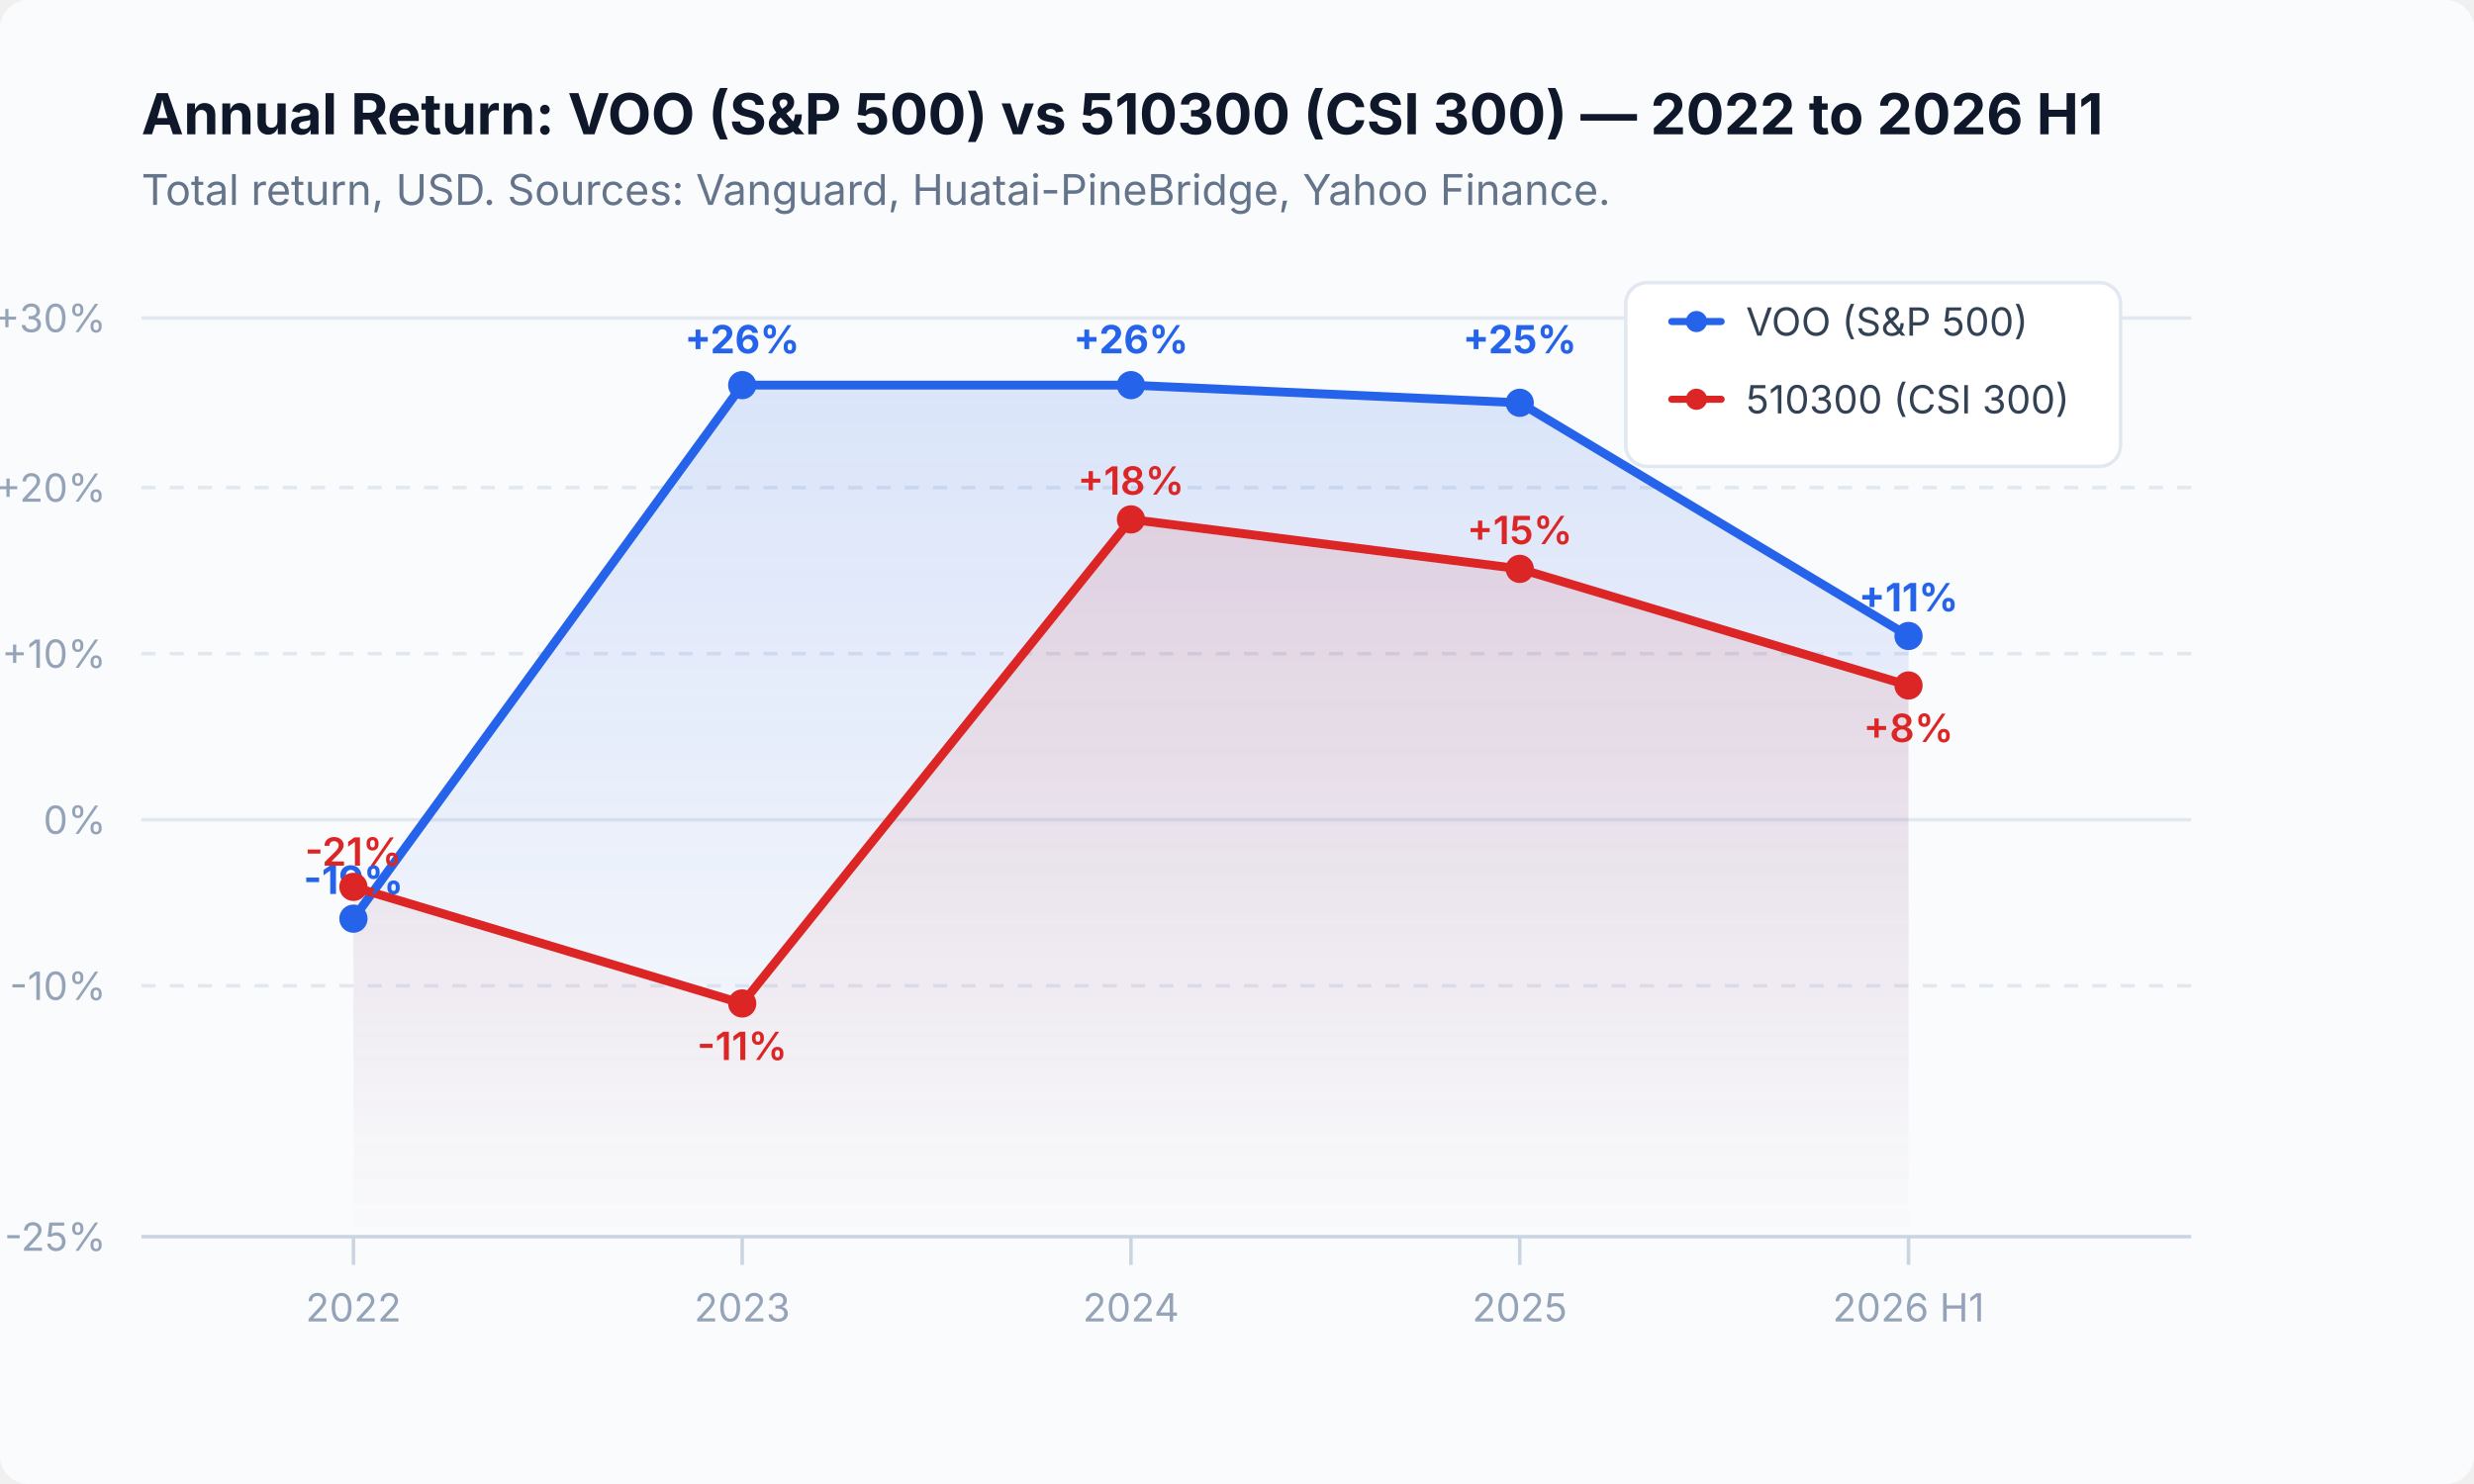
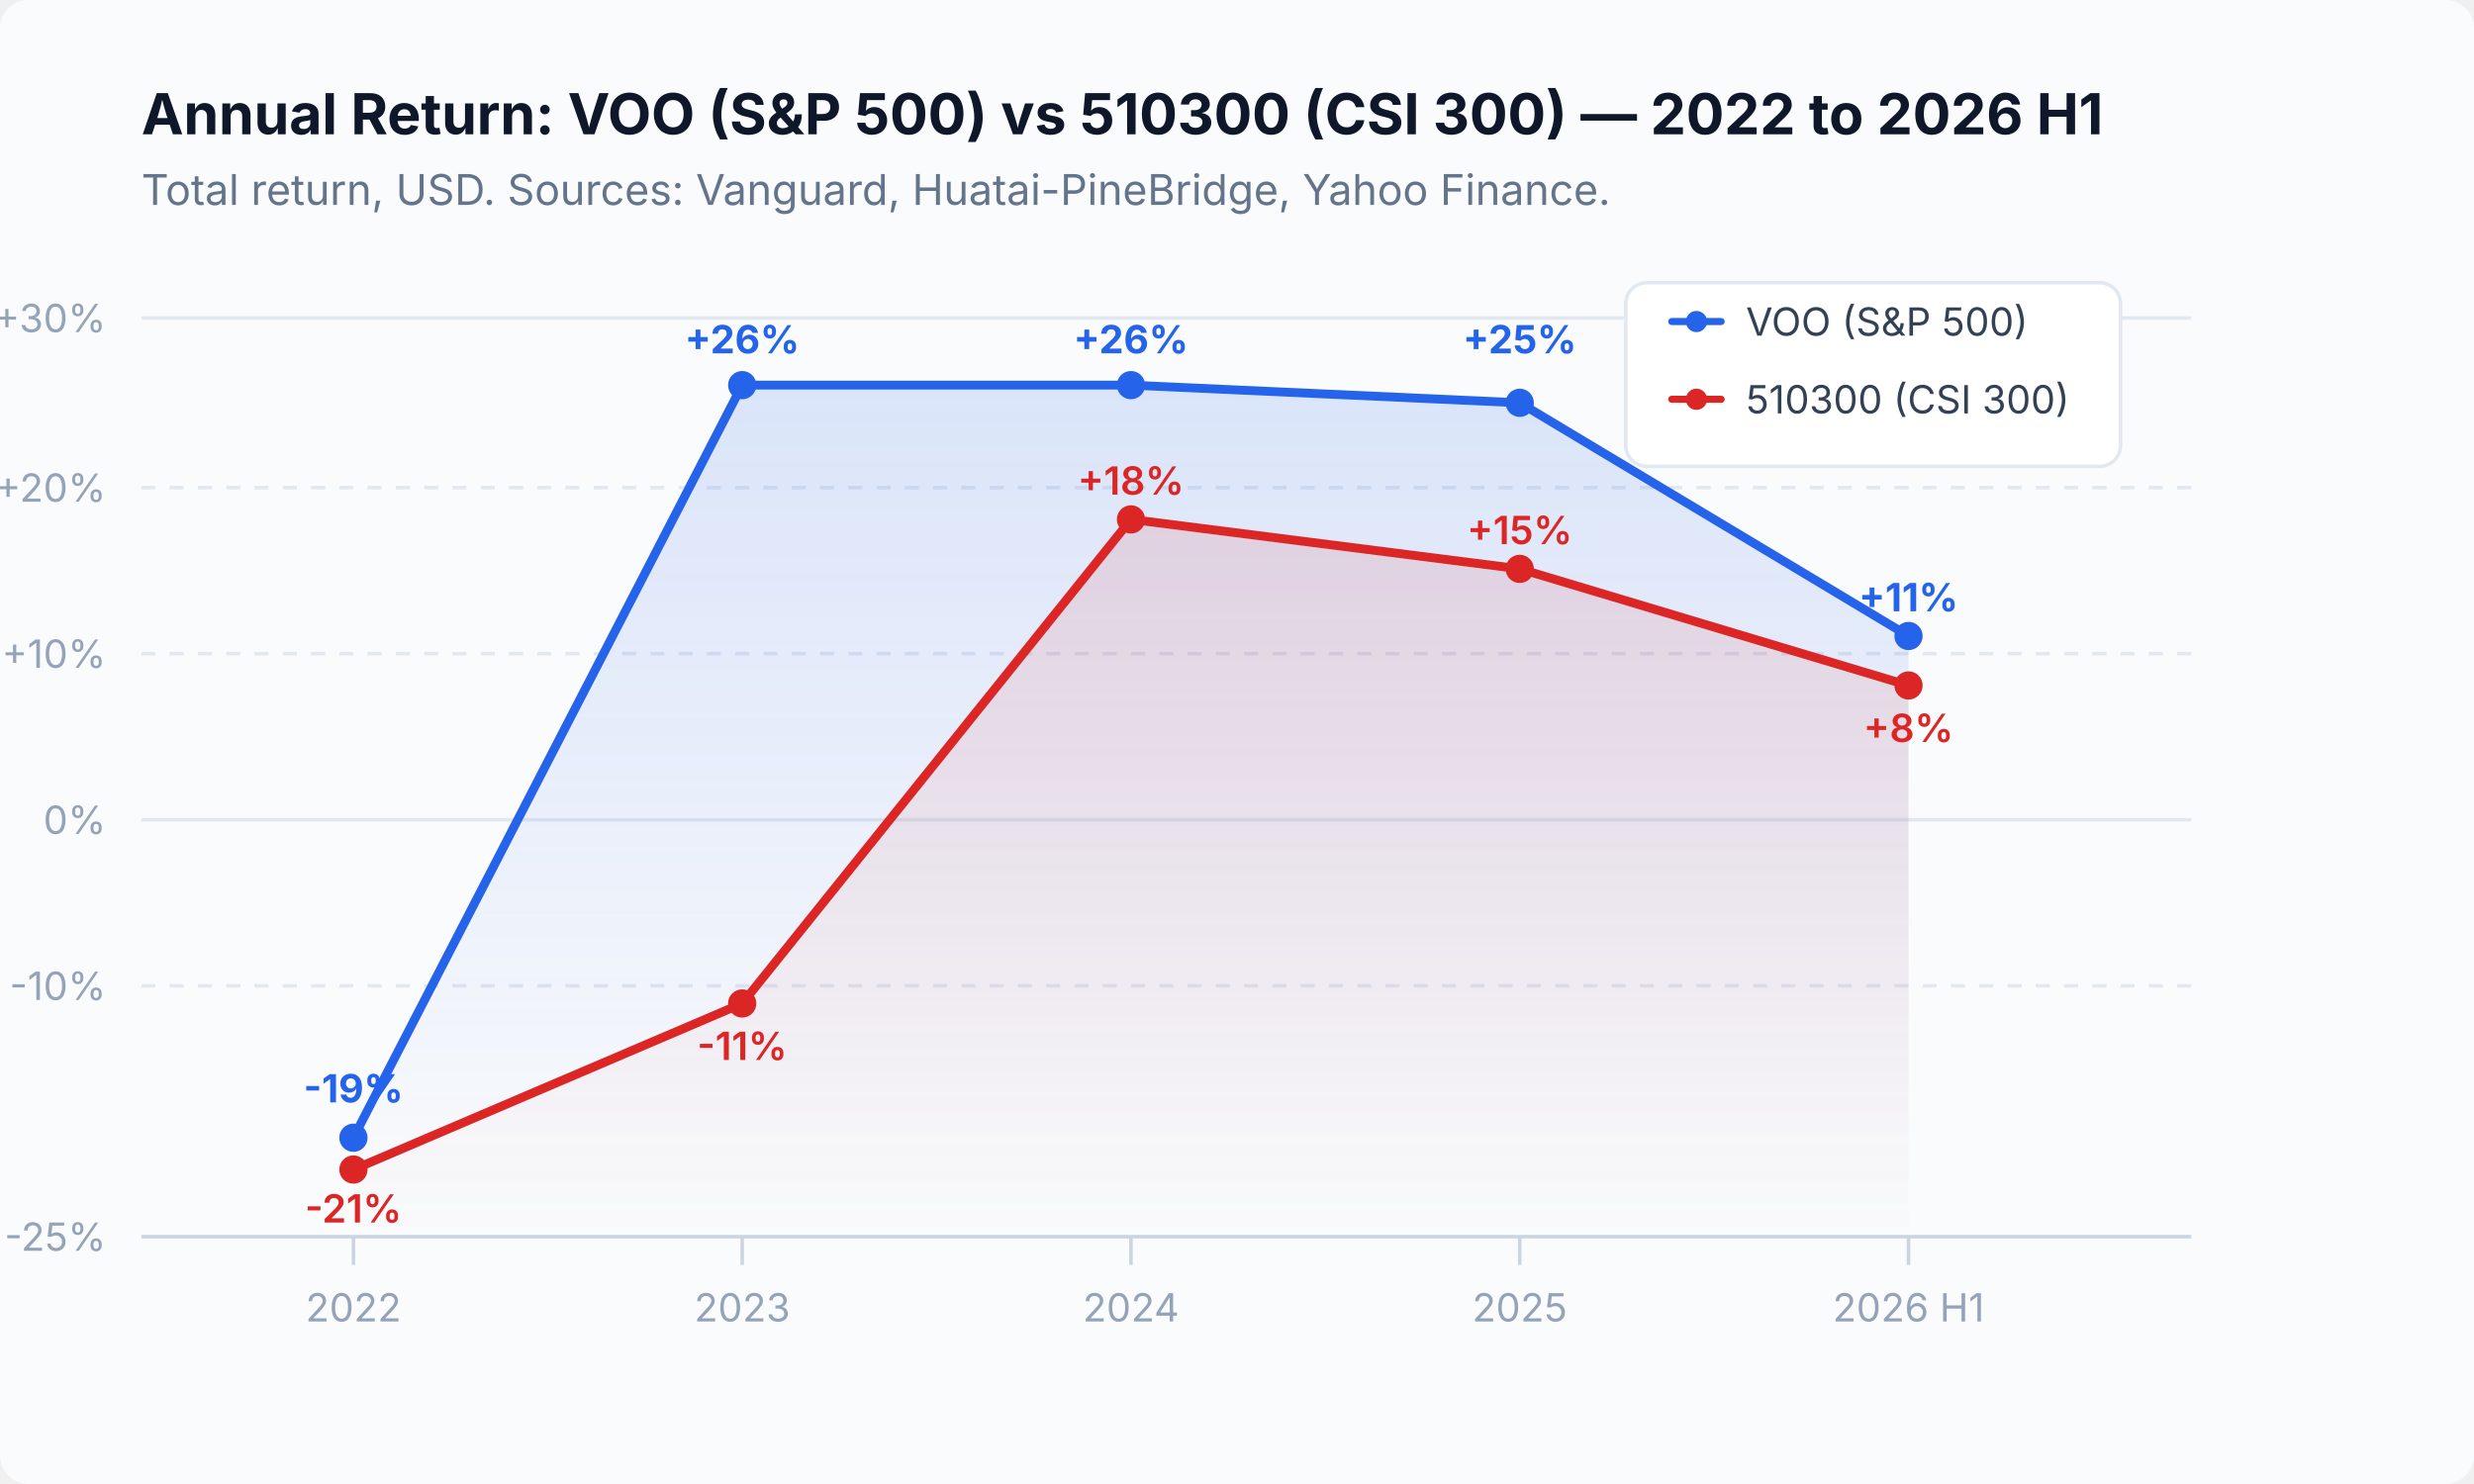
<svg xmlns="http://www.w3.org/2000/svg" viewBox="0 0 700 420" role="img" aria-labelledby="perf-title perf-desc">
  <defs>
    <linearGradient id="areaVOO" x1="0" y1="0" x2="0" y2="1">
      <stop offset="0%" stop-color="#2563eb" stop-opacity="0.15" />
      <stop offset="100%" stop-color="#2563eb" stop-opacity="0" />
    </linearGradient>
    <linearGradient id="area510300" x1="0" y1="0" x2="0" y2="1">
      <stop offset="0%" stop-color="#dc2626" stop-opacity="0.12" />
      <stop offset="100%" stop-color="#dc2626" stop-opacity="0" />
    </linearGradient>
  </defs>
  <rect width="700" height="420" fill="#fafbfc" rx="8" />
  <text x="40" y="38" font-family="-apple-system,BlinkMacSystemFont,sans-serif" font-size="16" font-weight="700" fill="#0f172a">Annual Return: VOO (S&amp;P 500) vs 510300 (CSI 300) — 2022 to 2026 H1</text>
  <text x="40" y="58" font-family="-apple-system,BlinkMacSystemFont,sans-serif" font-size="12" fill="#64748b">Total return, USD. Sources: Vanguard, Huatai-PineBridge, Yahoo Finance.</text>
  <line x1="40" y1="350" x2="620" y2="350" stroke="#cbd5e1" stroke-width="1" />
  <line x1="40" y1="279" x2="620" y2="279" stroke="#e2e8f0" stroke-width="1" stroke-dasharray="4,4" />
  <line x1="40" y1="232" x2="620" y2="232" stroke="#e2e8f0" stroke-width="1" />
  <line x1="40" y1="185" x2="620" y2="185" stroke="#e2e8f0" stroke-width="1" stroke-dasharray="4,4" />
  <line x1="40" y1="138" x2="620" y2="138" stroke="#e2e8f0" stroke-width="1" stroke-dasharray="4,4" />
  <line x1="40" y1="90" x2="620" y2="90" stroke="#e2e8f0" stroke-width="1" />
  <text x="30" y="354" font-family="-apple-system,BlinkMacSystemFont,sans-serif" font-size="11" fill="#94a3b8" text-anchor="end">-25%</text>
  <text x="30" y="283" font-family="-apple-system,BlinkMacSystemFont,sans-serif" font-size="11" fill="#94a3b8" text-anchor="end">-10%</text>
  <text x="30" y="236" font-family="-apple-system,BlinkMacSystemFont,sans-serif" font-size="11" fill="#94a3b8" text-anchor="end">0%</text>
  <text x="30" y="189" font-family="-apple-system,BlinkMacSystemFont,sans-serif" font-size="11" fill="#94a3b8" text-anchor="end">+10%</text>
  <text x="30" y="142" font-family="-apple-system,BlinkMacSystemFont,sans-serif" font-size="11" fill="#94a3b8" text-anchor="end">+20%</text>
  <text x="30" y="94" font-family="-apple-system,BlinkMacSystemFont,sans-serif" font-size="11" fill="#94a3b8" text-anchor="end">+30%</text>
  <line x1="100" y1="350" x2="100" y2="358" stroke="#cbd5e1" stroke-width="1" />
  <text x="100" y="374" font-family="-apple-system,BlinkMacSystemFont,sans-serif" font-size="11" fill="#94a3b8" text-anchor="middle">2022</text>
  <line x1="210" y1="350" x2="210" y2="358" stroke="#cbd5e1" stroke-width="1" />
  <text x="210" y="374" font-family="-apple-system,BlinkMacSystemFont,sans-serif" font-size="11" fill="#94a3b8" text-anchor="middle">2023</text>
  <line x1="320" y1="350" x2="320" y2="358" stroke="#cbd5e1" stroke-width="1" />
  <text x="320" y="374" font-family="-apple-system,BlinkMacSystemFont,sans-serif" font-size="11" fill="#94a3b8" text-anchor="middle">2024</text>
  <line x1="430" y1="350" x2="430" y2="358" stroke="#cbd5e1" stroke-width="1" />
  <text x="430" y="374" font-family="-apple-system,BlinkMacSystemFont,sans-serif" font-size="11" fill="#94a3b8" text-anchor="middle">2025</text>
  <line x1="540" y1="350" x2="540" y2="358" stroke="#cbd5e1" stroke-width="1" />
  <text x="540" y="374" font-family="-apple-system,BlinkMacSystemFont,sans-serif" font-size="11" fill="#94a3b8" text-anchor="middle">2026 H1</text>
-   <polygon points="100,260 210,109 320,109 430,114 540,180 540,350 100,350" fill="url(#areaVOO)" />
-   <polygon points="100,251 210,284 320,147 430,161 540,194 540,350 100,350" fill="url(#area510300)" />
-   <polyline points="100,260 210,109 320,109 430,114 540,180" fill="none" stroke="#2563eb" stroke-width="2.5" stroke-linejoin="round" stroke-linecap="round" />
-   <polyline points="100,251 210,284 320,147 430,161 540,194" fill="none" stroke="#dc2626" stroke-width="2.5" stroke-linejoin="round" stroke-linecap="round" />
-   <circle cx="100" cy="260" r="4" fill="#2563eb" />
-   <text x="100" y="253" font-family="-apple-system,BlinkMacSystemFont,sans-serif" font-size="11" fill="#2563eb" font-weight="700" text-anchor="middle">-19%</text>
+   <polygon points="100,322 210,109 320,109 430,114 540,180 540,350 100,350" fill="url(#areaVOO)" />
+   <polygon points="100,331 210,284 320,147 430,161 540,194 540,350 100,350" fill="url(#area510300)" />
+   <polyline points="100,322 210,109 320,109 430,114 540,180" fill="none" stroke="#2563eb" stroke-width="2.5" stroke-linejoin="round" stroke-linecap="round" />
+   <polyline points="100,331 210,284 320,147 430,161 540,194" fill="none" stroke="#dc2626" stroke-width="2.5" stroke-linejoin="round" stroke-linecap="round" />
+   <circle cx="100" cy="322" r="4" fill="#2563eb" />
+   <text x="100" y="312" font-family="-apple-system,BlinkMacSystemFont,sans-serif" font-size="11" fill="#2563eb" font-weight="700" text-anchor="middle">-19%</text>
  <circle cx="210" cy="109" r="4" fill="#2563eb" />
  <text x="210" y="100" font-family="-apple-system,BlinkMacSystemFont,sans-serif" font-size="11" fill="#2563eb" font-weight="700" text-anchor="middle">+26%</text>
  <circle cx="320" cy="109" r="4" fill="#2563eb" />
  <text x="320" y="100" font-family="-apple-system,BlinkMacSystemFont,sans-serif" font-size="11" fill="#2563eb" font-weight="700" text-anchor="middle">+26%</text>
  <circle cx="430" cy="114" r="4" fill="#2563eb" />
  <text x="430" y="100" font-family="-apple-system,BlinkMacSystemFont,sans-serif" font-size="11" fill="#2563eb" font-weight="700" text-anchor="middle">+25%</text>
  <circle cx="540" cy="180" r="4" fill="#2563eb" />
  <text x="540" y="173" font-family="-apple-system,BlinkMacSystemFont,sans-serif" font-size="11" fill="#2563eb" font-weight="700" text-anchor="middle">+11%</text>
-   <circle cx="100" cy="251" r="4" fill="#dc2626" />
-   <text x="100" y="245" font-family="-apple-system,BlinkMacSystemFont,sans-serif" font-size="11" fill="#dc2626" font-weight="600" text-anchor="middle">-21%</text>
+   <circle cx="100" cy="331" r="4" fill="#dc2626" />
+   <text x="100" y="346" font-family="-apple-system,BlinkMacSystemFont,sans-serif" font-size="11" fill="#dc2626" font-weight="600" text-anchor="middle">-21%</text>
  <circle cx="210" cy="284" r="4" fill="#dc2626" />
  <text x="210" y="300" font-family="-apple-system,BlinkMacSystemFont,sans-serif" font-size="11" fill="#dc2626" font-weight="600" text-anchor="middle">-11%</text>
  <circle cx="320" cy="147" r="4" fill="#dc2626" />
  <text x="320" y="140" font-family="-apple-system,BlinkMacSystemFont,sans-serif" font-size="11" fill="#dc2626" font-weight="600" text-anchor="middle">+18%</text>
  <circle cx="430" cy="161" r="4" fill="#dc2626" />
  <text x="430" y="154" font-family="-apple-system,BlinkMacSystemFont,sans-serif" font-size="11" fill="#dc2626" font-weight="600" text-anchor="middle">+15%</text>
  <circle cx="540" cy="194" r="4" fill="#dc2626" />
  <text x="540" y="210" font-family="-apple-system,BlinkMacSystemFont,sans-serif" font-size="11" fill="#dc2626" font-weight="600" text-anchor="middle">+8%</text>
  <rect x="460" y="80" width="140" height="52" rx="6" fill="white" stroke="#e2e8f0" stroke-width="1" />
  <rect x="472" y="90" width="16" height="2" rx="1" fill="#2563eb" />
  <circle cx="480" cy="91" r="3" fill="#2563eb" />
  <text x="494" y="95" font-family="-apple-system,BlinkMacSystemFont,sans-serif" font-size="11" fill="#334155">VOO (S&amp;P 500)</text>
  <rect x="472" y="112" width="16" height="2" rx="1" fill="#dc2626" />
  <circle cx="480" cy="113" r="3" fill="#dc2626" />
  <text x="494" y="117" font-family="-apple-system,BlinkMacSystemFont,sans-serif" font-size="11" fill="#334155">510300 (CSI 300)</text>
</svg>
